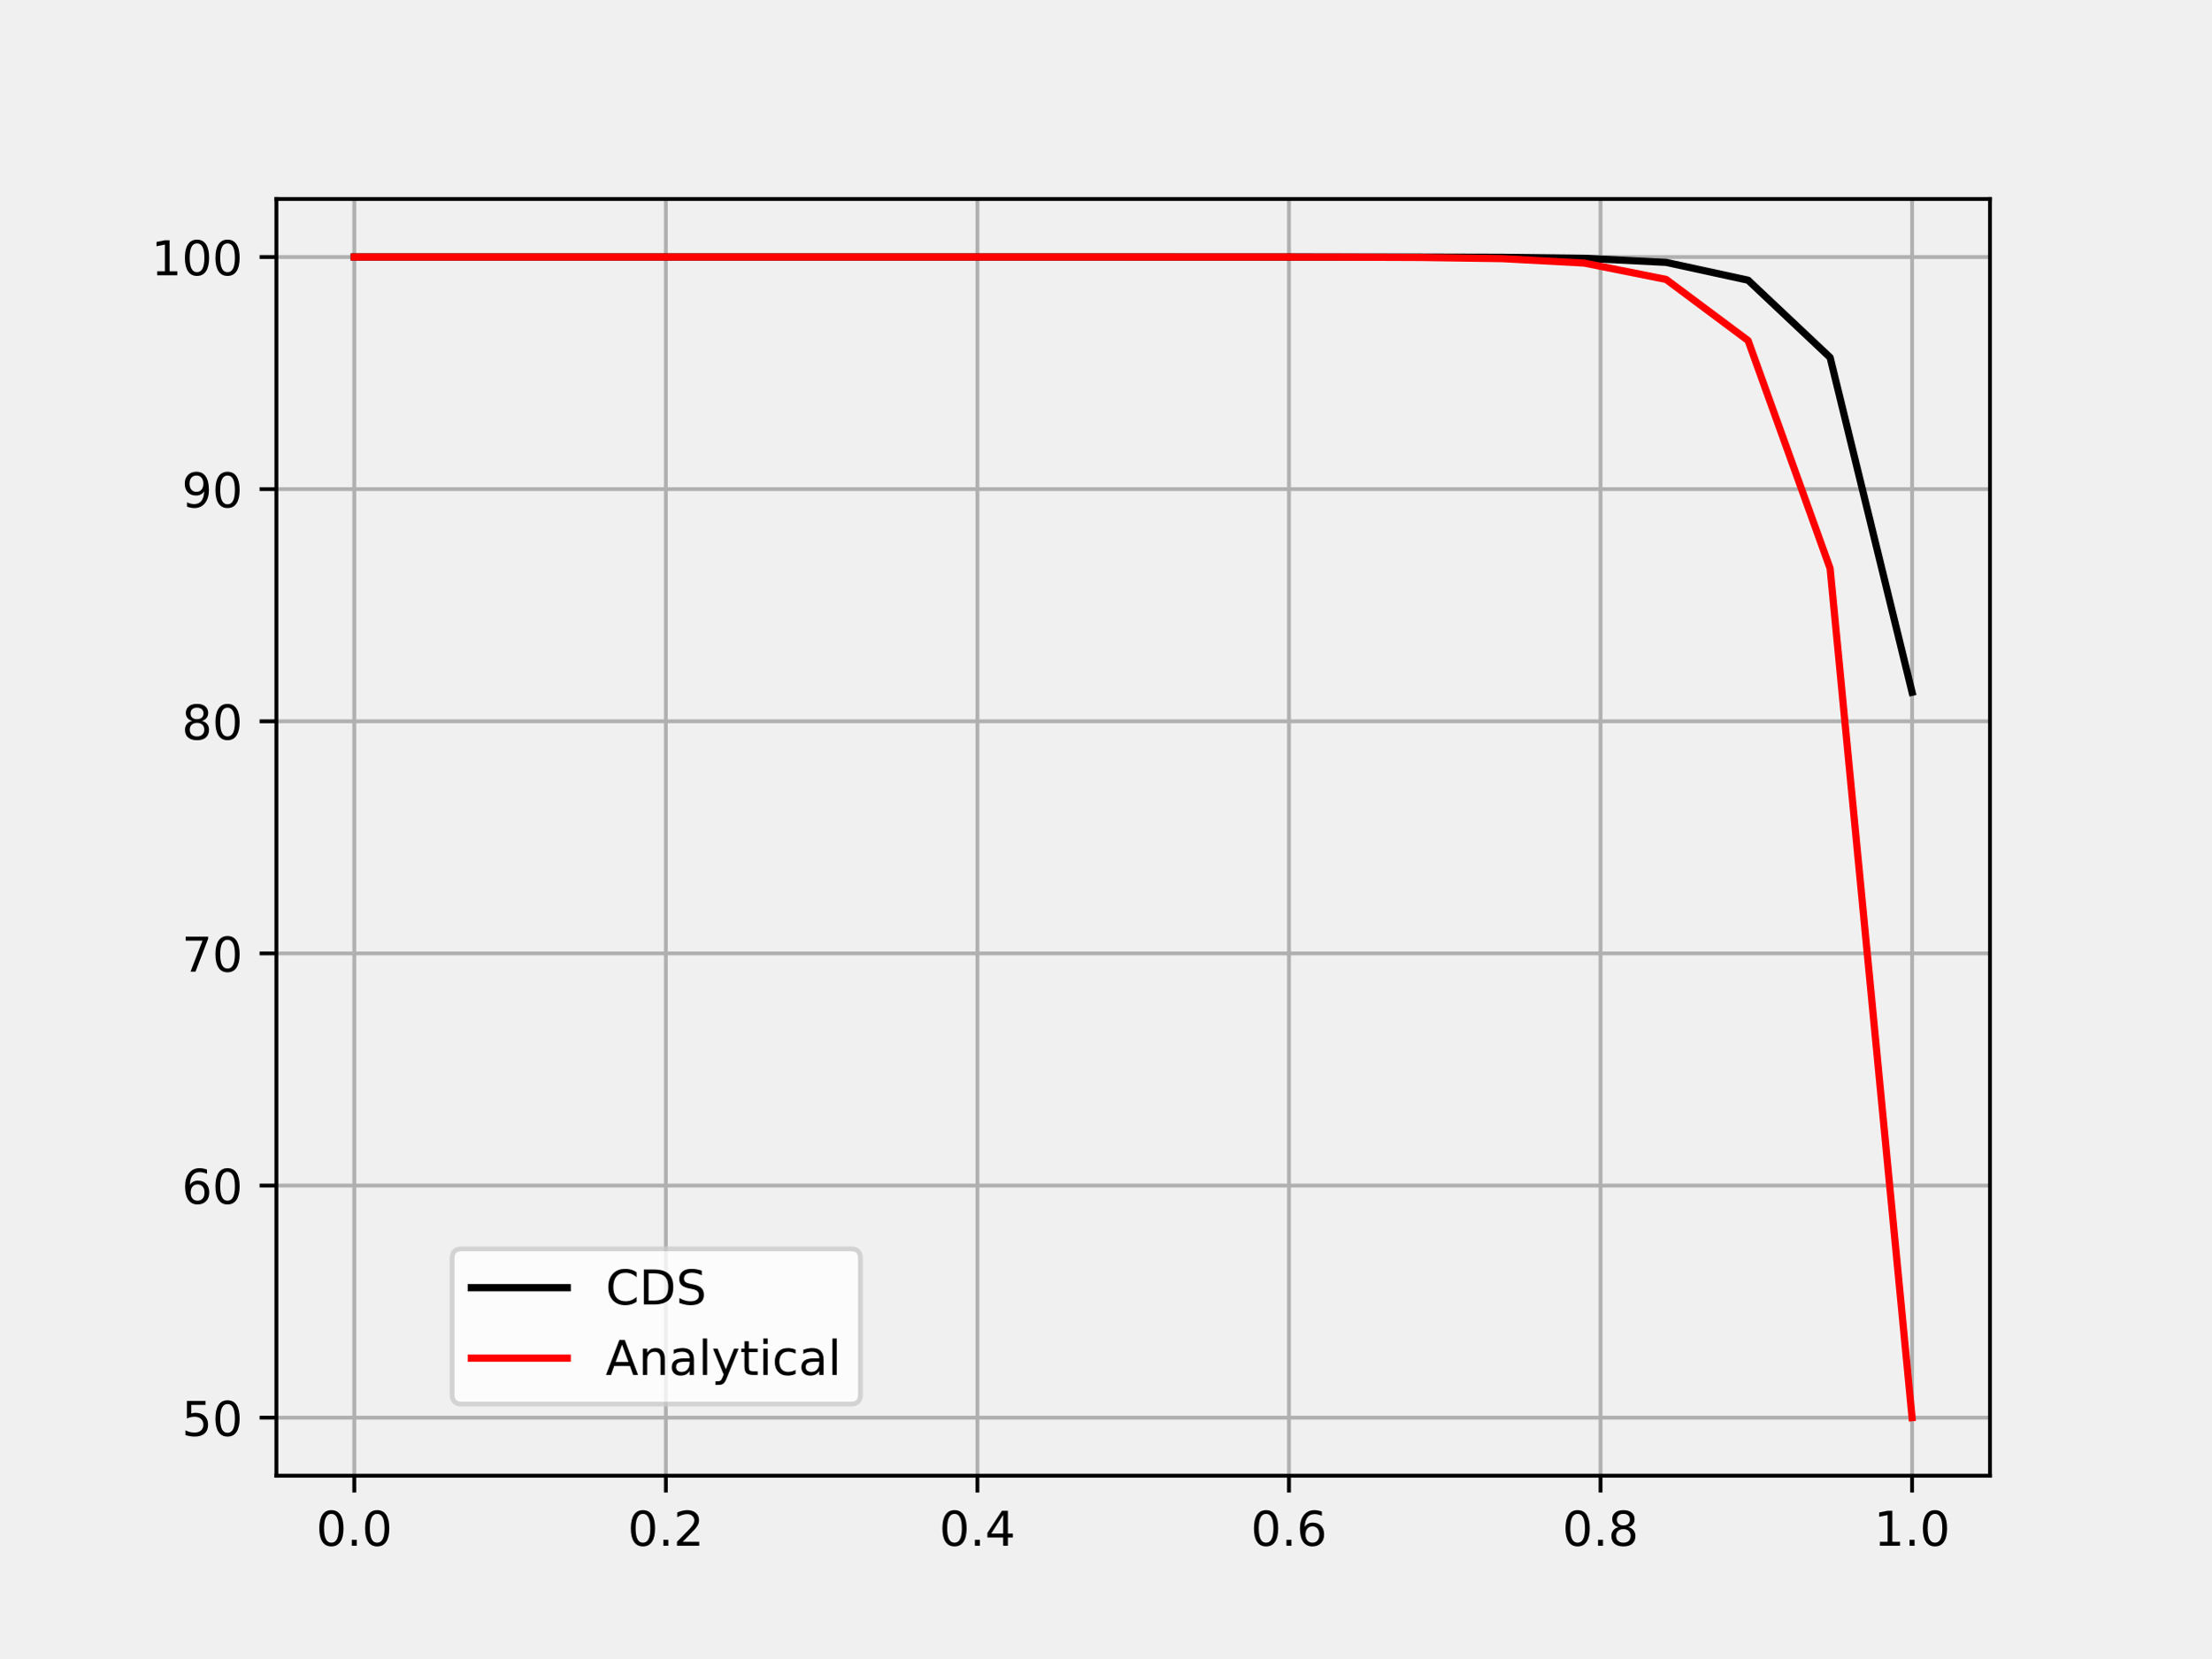
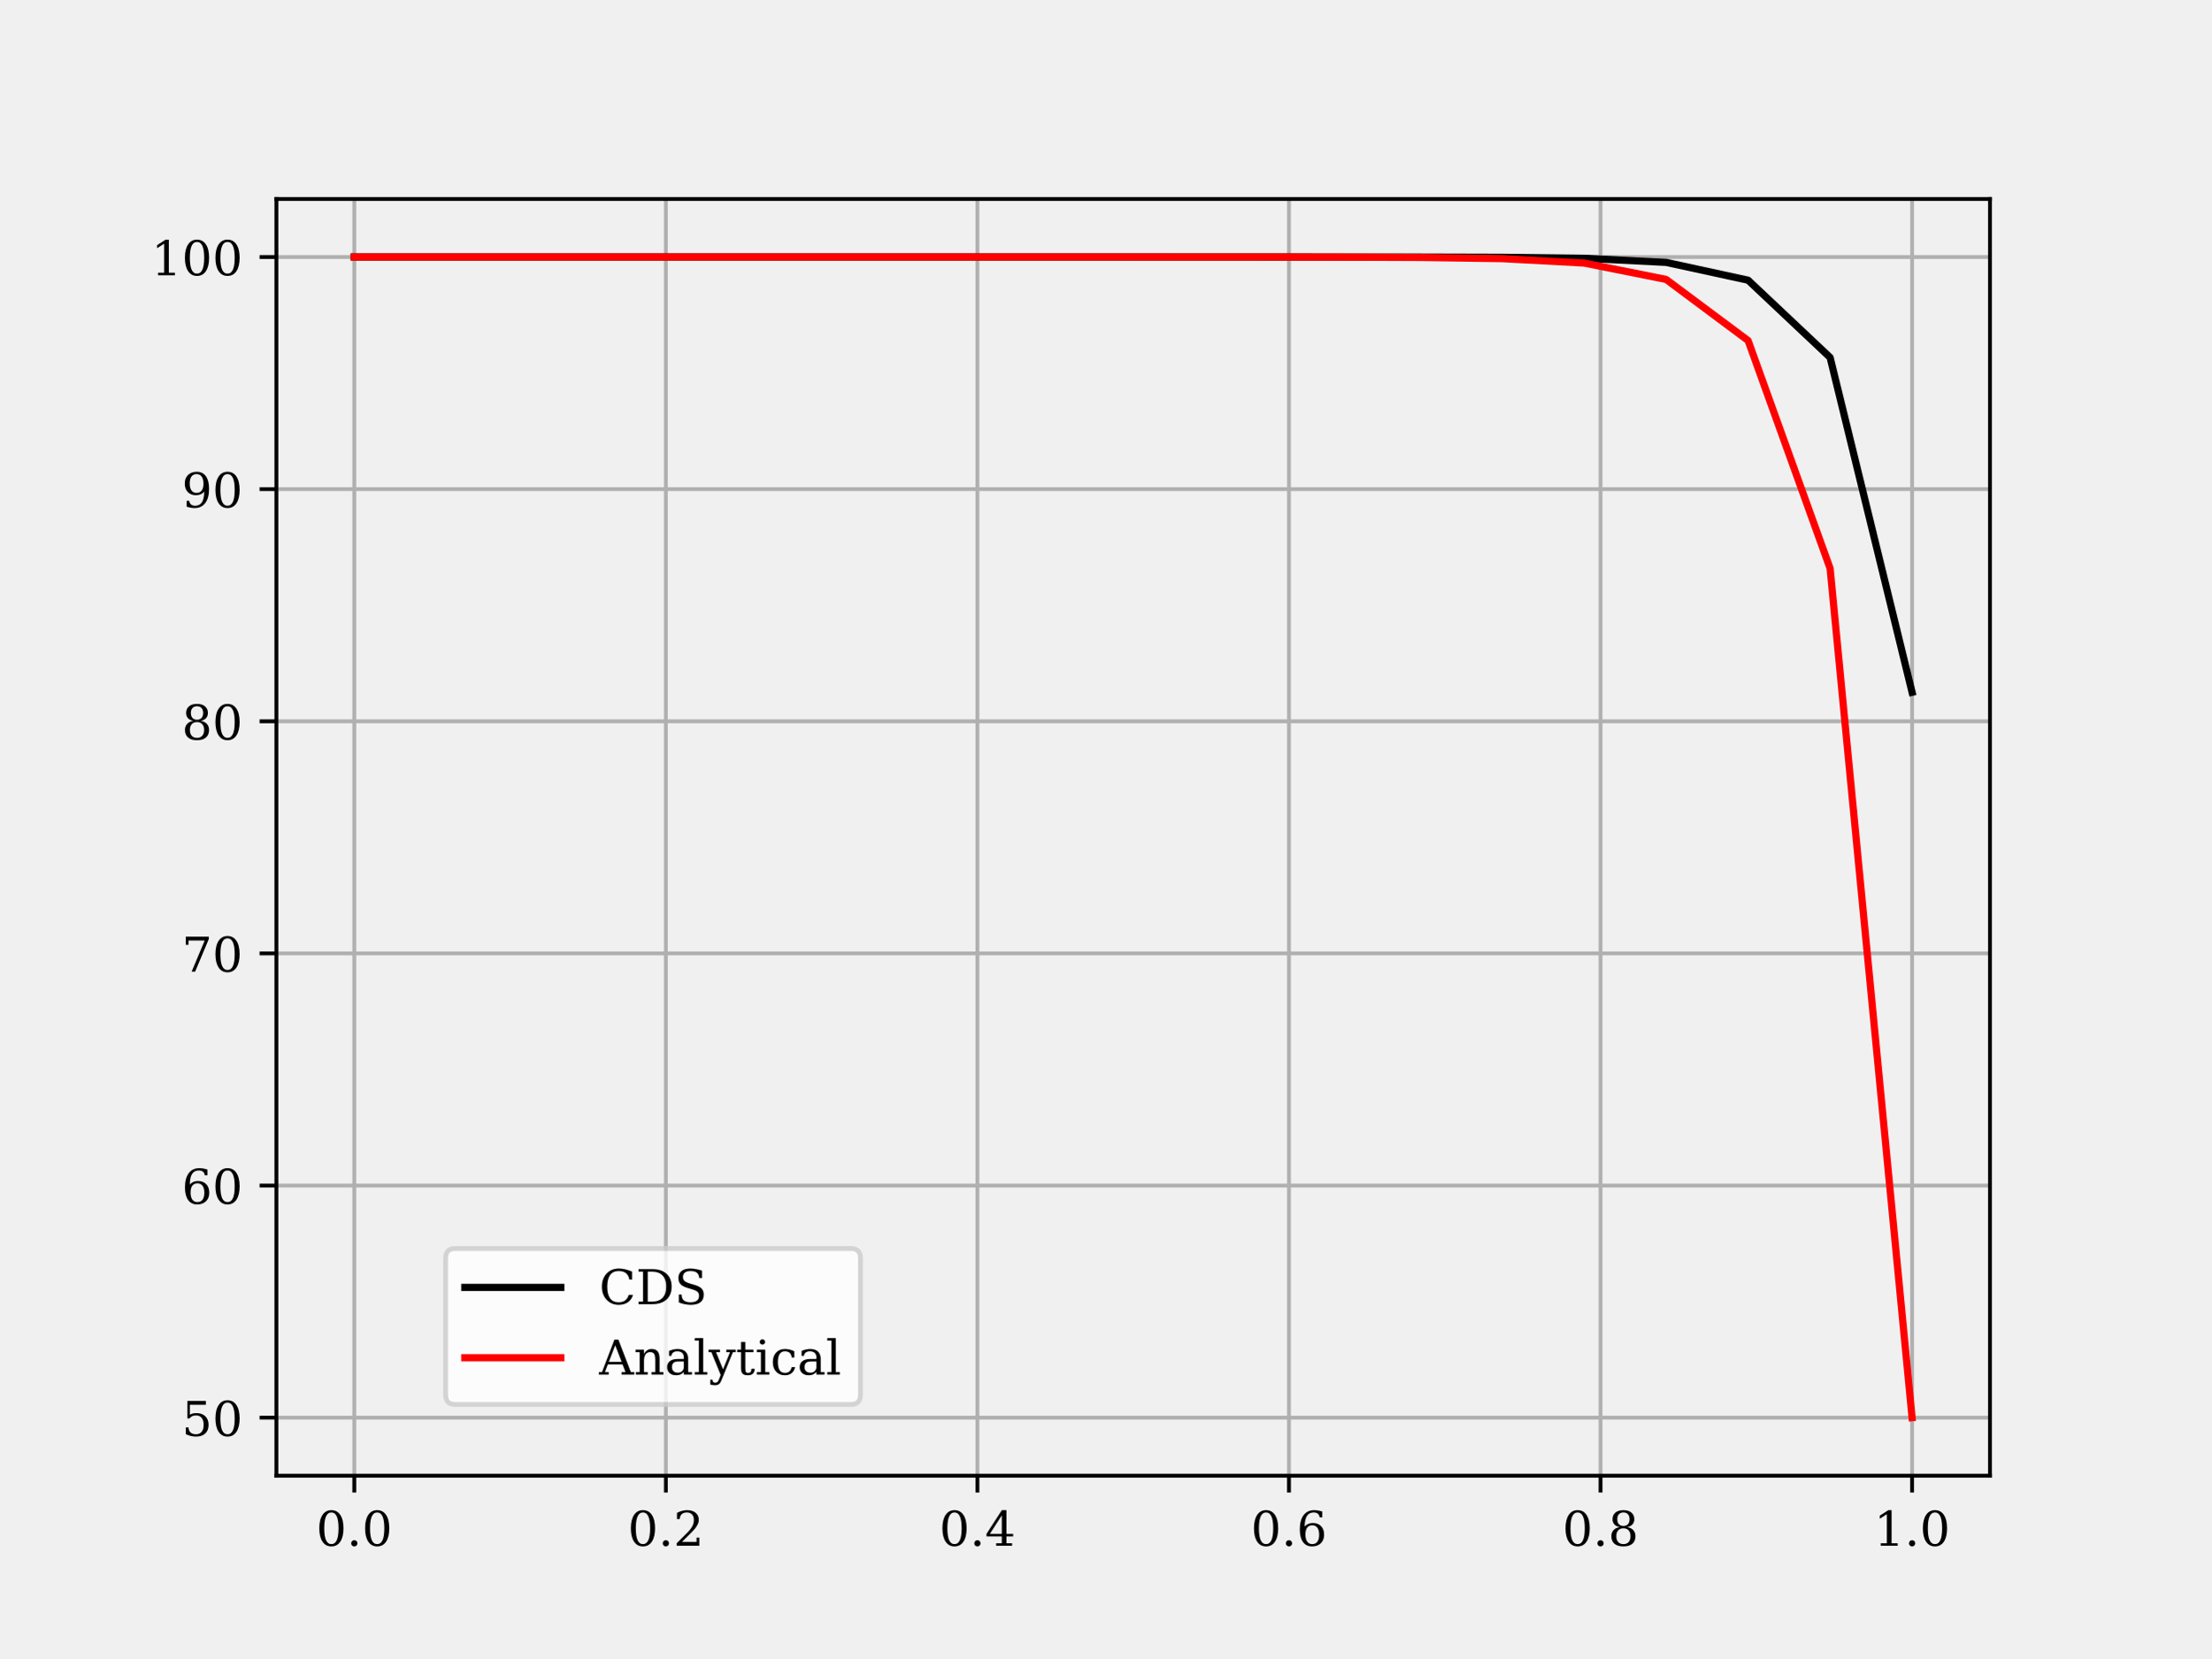
<svg xmlns="http://www.w3.org/2000/svg" xmlns:xlink="http://www.w3.org/1999/xlink" height="345.6pt" version="1.1" viewBox="0 0 460.8 345.6" width="460.8pt">
  <defs>
    <style type="text/css">*{stroke-linecap:butt;stroke-linejoin:round;}</style>
  </defs>
  <g id="figure_1">
    <g id="patch_1">
      <path d="M 0 345.6  L 460.8 345.6  L 460.8 0  L 0 0  z " style="fill:none;" />
    </g>
    <g id="axes_1">
      <g id="patch_2">
        <path d="M 57.6 307.584  L 414.72 307.584  L 414.72 41.472  L 57.6 41.472  z " style="fill:none;" />
      </g>
      <g id="matplotlib.axis_1">
        <g id="xtick_1">
          <g id="line2d_1">
-             <path clip-path="url(#p6bf1dd725b)" d="M 73.833 307.584  L 73.833 41.472  " style="fill:none;stroke:#b0b0b0;stroke-linecap:square;stroke-width:0.8;" />
+             <path clip-path="url(#p022696ef06)" d="M 73.833 307.584  L 73.833 41.472  " style="fill:none;stroke:#b0b0b0;stroke-linecap:square;stroke-width:0.8;" />
          </g>
          <g id="line2d_2">
            <defs>
-               <path d="M 0 0  L 0 3.5  " id="m62ceae3322" style="stroke:#000000;stroke-width:0.8;" />
+               <path d="M 0 0  L 0 3.5  " id="m796ed88a28" style="stroke:#000000;stroke-width:0.8;" />
            </defs>
            <g>
-               <use style="stroke:#000000;stroke-width:0.8;" x="73.833" xlink:href="#m62ceae3322" y="307.584" />
+               <use style="stroke:#000000;stroke-width:0.8;" x="73.833" xlink:href="#m796ed88a28" y="307.584" />
            </g>
          </g>
          <g id="text_1">
            <g transform="translate(65.88116 322.1824)scale(0.1 -0.1)">
              <defs>
-                 <path d="M 2034 4250  Q 1547 4250 1301 3770  Q 1056 3291 1056 2328  Q 1056 1369 1301 889  Q 1547 409 2034 409  Q 2525 409 2770 889  Q 3016 1369 3016 2328  Q 3016 3291 2770 3770  Q 2525 4250 2034 4250  z M 2034 4750  Q 2819 4750 3233 4129  Q 3647 3509 3647 2328  Q 3647 1150 3233 529  Q 2819 -91 2034 -91  Q 1250 -91 836 529  Q 422 1150 422 2328  Q 422 3509 836 4129  Q 1250 4750 2034 4750  z " id="DejaVuSans-30" transform="scale(0.015625)" />
-                 <path d="M 684 794  L 1344 794  L 1344 0  L 684 0  L 684 794  z " id="DejaVuSans-2e" transform="scale(0.015625)" />
-               </defs>
-               <use xlink:href="#DejaVuSans-30" />
-               <use x="63.623" xlink:href="#DejaVuSans-2e" />
-               <use x="95.41" xlink:href="#DejaVuSans-30" />
+                 <path d="M 2034 219  Q 2513 219 2750 744  Q 2988 1269 2988 2328  Q 2988 3391 2750 3916  Q 2513 4441 2034 4441  Q 1556 4441 1318 3916  Q 1081 3391 1081 2328  Q 1081 1269 1318 744  Q 1556 219 2034 219  z M 2034 -91  Q 1275 -91 848 546  Q 422 1184 422 2328  Q 422 3475 848 4112  Q 1275 4750 2034 4750  Q 2797 4750 3222 4112  Q 3647 3475 3647 2328  Q 3647 1184 3222 546  Q 2797 -91 2034 -91  z " id="DejaVuSerif-30" transform="scale(0.015625)" />
+                 <path d="M 603 325  Q 603 500 722 622  Q 841 744 1019 744  Q 1191 744 1312 622  Q 1434 500 1434 325  Q 1434 153 1312 31  Q 1191 -91 1019 -91  Q 841 -91 722 29  Q 603 150 603 325  z " id="DejaVuSerif-2e" transform="scale(0.015625)" />
+               </defs>
+               <use xlink:href="#DejaVuSerif-30" />
+               <use x="63.623" xlink:href="#DejaVuSerif-2e" />
+               <use x="95.41" xlink:href="#DejaVuSerif-30" />
            </g>
          </g>
        </g>
        <g id="xtick_2">
          <g id="line2d_3">
-             <path clip-path="url(#p6bf1dd725b)" d="M 138.764 307.584  L 138.764 41.472  " style="fill:none;stroke:#b0b0b0;stroke-linecap:square;stroke-width:0.8;" />
+             <path clip-path="url(#p022696ef06)" d="M 138.764 307.584  L 138.764 41.472  " style="fill:none;stroke:#b0b0b0;stroke-linecap:square;stroke-width:0.8;" />
          </g>
          <g id="line2d_4">
            <g>
-               <use style="stroke:#000000;stroke-width:0.8;" x="138.764" xlink:href="#m62ceae3322" y="307.584" />
+               <use style="stroke:#000000;stroke-width:0.8;" x="138.764" xlink:href="#m796ed88a28" y="307.584" />
            </g>
          </g>
          <g id="text_2">
            <g transform="translate(130.8121 322.1824)scale(0.1 -0.1)">
              <defs>
-                 <path d="M 1228 531  L 3431 531  L 3431 0  L 469 0  L 469 531  Q 828 903 1448 1529  Q 2069 2156 2228 2338  Q 2531 2678 2651 2914  Q 2772 3150 2772 3378  Q 2772 3750 2511 3984  Q 2250 4219 1831 4219  Q 1534 4219 1204 4116  Q 875 4013 500 3803  L 500 4441  Q 881 4594 1212 4672  Q 1544 4750 1819 4750  Q 2544 4750 2975 4387  Q 3406 4025 3406 3419  Q 3406 3131 3298 2873  Q 3191 2616 2906 2266  Q 2828 2175 2409 1742  Q 1991 1309 1228 531  z " id="DejaVuSans-32" transform="scale(0.015625)" />
-               </defs>
-               <use xlink:href="#DejaVuSans-30" />
-               <use x="63.623" xlink:href="#DejaVuSans-2e" />
-               <use x="95.41" xlink:href="#DejaVuSans-32" />
+                 <path d="M 819 3553  L 469 3553  L 469 4384  Q 803 4563 1142 4656  Q 1481 4750 1806 4750  Q 2534 4750 2956 4397  Q 3378 4044 3378 3438  Q 3378 2753 2422 1800  Q 2347 1728 2309 1691  L 1131 513  L 3078 513  L 3078 1088  L 3444 1088  L 3444 0  L 434 0  L 434 341  L 1850 1753  Q 2319 2222 2519 2614  Q 2719 3006 2719 3438  Q 2719 3909 2473 4175  Q 2228 4441 1797 4441  Q 1350 4441 1106 4219  Q 863 3997 819 3553  z " id="DejaVuSerif-32" transform="scale(0.015625)" />
+               </defs>
+               <use xlink:href="#DejaVuSerif-30" />
+               <use x="63.623" xlink:href="#DejaVuSerif-2e" />
+               <use x="95.41" xlink:href="#DejaVuSerif-32" />
            </g>
          </g>
        </g>
        <g id="xtick_3">
          <g id="line2d_5">
-             <path clip-path="url(#p6bf1dd725b)" d="M 203.695 307.584  L 203.695 41.472  " style="fill:none;stroke:#b0b0b0;stroke-linecap:square;stroke-width:0.8;" />
+             <path clip-path="url(#p022696ef06)" d="M 203.695 307.584  L 203.695 41.472  " style="fill:none;stroke:#b0b0b0;stroke-linecap:square;stroke-width:0.8;" />
          </g>
          <g id="line2d_6">
            <g>
-               <use style="stroke:#000000;stroke-width:0.8;" x="203.695" xlink:href="#m62ceae3322" y="307.584" />
+               <use style="stroke:#000000;stroke-width:0.8;" x="203.695" xlink:href="#m796ed88a28" y="307.584" />
            </g>
          </g>
          <g id="text_3">
            <g transform="translate(195.743 322.1824)scale(0.1 -0.1)">
              <defs>
-                 <path d="M 2419 4116  L 825 1625  L 2419 1625  L 2419 4116  z M 2253 4666  L 3047 4666  L 3047 1625  L 3713 1625  L 3713 1100  L 3047 1100  L 3047 0  L 2419 0  L 2419 1100  L 313 1100  L 313 1709  L 2253 4666  z " id="DejaVuSans-34" transform="scale(0.015625)" />
-               </defs>
-               <use xlink:href="#DejaVuSans-30" />
-               <use x="63.623" xlink:href="#DejaVuSans-2e" />
-               <use x="95.41" xlink:href="#DejaVuSans-34" />
+                 <path d="M 2234 1581  L 2234 4063  L 641 1581  L 2234 1581  z M 3609 0  L 1484 0  L 1484 331  L 2234 331  L 2234 1247  L 197 1247  L 197 1588  L 2241 4750  L 2859 4750  L 2859 1581  L 3750 1581  L 3750 1247  L 2859 1247  L 2859 331  L 3609 331  L 3609 0  z " id="DejaVuSerif-34" transform="scale(0.015625)" />
+               </defs>
+               <use xlink:href="#DejaVuSerif-30" />
+               <use x="63.623" xlink:href="#DejaVuSerif-2e" />
+               <use x="95.41" xlink:href="#DejaVuSerif-34" />
            </g>
          </g>
        </g>
        <g id="xtick_4">
          <g id="line2d_7">
-             <path clip-path="url(#p6bf1dd725b)" d="M 268.625 307.584  L 268.625 41.472  " style="fill:none;stroke:#b0b0b0;stroke-linecap:square;stroke-width:0.8;" />
+             <path clip-path="url(#p022696ef06)" d="M 268.625 307.584  L 268.625 41.472  " style="fill:none;stroke:#b0b0b0;stroke-linecap:square;stroke-width:0.8;" />
          </g>
          <g id="line2d_8">
            <g>
-               <use style="stroke:#000000;stroke-width:0.8;" x="268.625" xlink:href="#m62ceae3322" y="307.584" />
+               <use style="stroke:#000000;stroke-width:0.8;" x="268.625" xlink:href="#m796ed88a28" y="307.584" />
            </g>
          </g>
          <g id="text_4">
            <g transform="translate(260.6739 322.1824)scale(0.1 -0.1)">
              <defs>
-                 <path d="M 2113 2584  Q 1688 2584 1439 2293  Q 1191 2003 1191 1497  Q 1191 994 1439 701  Q 1688 409 2113 409  Q 2538 409 2786 701  Q 3034 994 3034 1497  Q 3034 2003 2786 2293  Q 2538 2584 2113 2584  z M 3366 4563  L 3366 3988  Q 3128 4100 2886 4159  Q 2644 4219 2406 4219  Q 1781 4219 1451 3797  Q 1122 3375 1075 2522  Q 1259 2794 1537 2939  Q 1816 3084 2150 3084  Q 2853 3084 3261 2657  Q 3669 2231 3669 1497  Q 3669 778 3244 343  Q 2819 -91 2113 -91  Q 1303 -91 875 529  Q 447 1150 447 2328  Q 447 3434 972 4092  Q 1497 4750 2381 4750  Q 2619 4750 2861 4703  Q 3103 4656 3366 4563  z " id="DejaVuSans-36" transform="scale(0.015625)" />
-               </defs>
-               <use xlink:href="#DejaVuSans-30" />
-               <use x="63.623" xlink:href="#DejaVuSans-2e" />
-               <use x="95.41" xlink:href="#DejaVuSans-36" />
+                 <path d="M 2094 219  Q 2534 219 2771 542  Q 3009 866 3009 1472  Q 3009 2078 2771 2401  Q 2534 2725 2094 2725  Q 1647 2725 1412 2412  Q 1178 2100 1178 1509  Q 1178 888 1415 553  Q 1653 219 2094 219  z M 1075 2569  Q 1288 2803 1556 2918  Q 1825 3034 2163 3034  Q 2859 3034 3264 2615  Q 3669 2197 3669 1472  Q 3669 763 3233 336  Q 2797 -91 2069 -91  Q 1278 -91 853 498  Q 428 1088 428 2181  Q 428 3406 931 4078  Q 1434 4750 2350 4750  Q 2597 4750 2869 4703  Q 3141 4656 3425 4563  L 3425 3794  L 3072 3794  Q 3034 4109 2831 4275  Q 2628 4441 2284 4441  Q 1678 4441 1381 3981  Q 1084 3522 1075 2569  z " id="DejaVuSerif-36" transform="scale(0.015625)" />
+               </defs>
+               <use xlink:href="#DejaVuSerif-30" />
+               <use x="63.623" xlink:href="#DejaVuSerif-2e" />
+               <use x="95.41" xlink:href="#DejaVuSerif-36" />
            </g>
          </g>
        </g>
        <g id="xtick_5">
          <g id="line2d_9">
-             <path clip-path="url(#p6bf1dd725b)" d="M 333.556 307.584  L 333.556 41.472  " style="fill:none;stroke:#b0b0b0;stroke-linecap:square;stroke-width:0.8;" />
+             <path clip-path="url(#p022696ef06)" d="M 333.556 307.584  L 333.556 41.472  " style="fill:none;stroke:#b0b0b0;stroke-linecap:square;stroke-width:0.8;" />
          </g>
          <g id="line2d_10">
            <g>
-               <use style="stroke:#000000;stroke-width:0.8;" x="333.556" xlink:href="#m62ceae3322" y="307.584" />
+               <use style="stroke:#000000;stroke-width:0.8;" x="333.556" xlink:href="#m796ed88a28" y="307.584" />
            </g>
          </g>
          <g id="text_5">
            <g transform="translate(325.6048 322.1824)scale(0.1 -0.1)">
              <defs>
-                 <path d="M 2034 2216  Q 1584 2216 1326 1975  Q 1069 1734 1069 1313  Q 1069 891 1326 650  Q 1584 409 2034 409  Q 2484 409 2743 651  Q 3003 894 3003 1313  Q 3003 1734 2745 1975  Q 2488 2216 2034 2216  z M 1403 2484  Q 997 2584 770 2862  Q 544 3141 544 3541  Q 544 4100 942 4425  Q 1341 4750 2034 4750  Q 2731 4750 3128 4425  Q 3525 4100 3525 3541  Q 3525 3141 3298 2862  Q 3072 2584 2669 2484  Q 3125 2378 3379 2068  Q 3634 1759 3634 1313  Q 3634 634 3220 271  Q 2806 -91 2034 -91  Q 1263 -91 848 271  Q 434 634 434 1313  Q 434 1759 690 2068  Q 947 2378 1403 2484  z M 1172 3481  Q 1172 3119 1398 2916  Q 1625 2713 2034 2713  Q 2441 2713 2670 2916  Q 2900 3119 2900 3481  Q 2900 3844 2670 4047  Q 2441 4250 2034 4250  Q 1625 4250 1398 4047  Q 1172 3844 1172 3481  z " id="DejaVuSans-38" transform="scale(0.015625)" />
-               </defs>
-               <use xlink:href="#DejaVuSans-30" />
-               <use x="63.623" xlink:href="#DejaVuSans-2e" />
-               <use x="95.41" xlink:href="#DejaVuSans-38" />
+                 <path d="M 2981 1275  Q 2981 1775 2732 2051  Q 2484 2328 2034 2328  Q 1584 2328 1336 2051  Q 1088 1775 1088 1275  Q 1088 772 1336 495  Q 1584 219 2034 219  Q 2484 219 2732 495  Q 2981 772 2981 1275  z M 2853 3541  Q 2853 3966 2637 4203  Q 2422 4441 2034 4441  Q 1650 4441 1433 4203  Q 1216 3966 1216 3541  Q 1216 3113 1433 2875  Q 1650 2638 2034 2638  Q 2422 2638 2637 2875  Q 2853 3113 2853 3541  z M 2516 2484  Q 3047 2413 3344 2092  Q 3641 1772 3641 1275  Q 3641 619 3225 264  Q 2809 -91 2034 -91  Q 1263 -91 845 264  Q 428 619 428 1275  Q 428 1772 725 2092  Q 1022 2413 1556 2484  Q 1084 2569 832 2842  Q 581 3116 581 3541  Q 581 4103 968 4426  Q 1356 4750 2034 4750  Q 2713 4750 3100 4426  Q 3488 4103 3488 3541  Q 3488 3116 3236 2842  Q 2984 2569 2516 2484  z " id="DejaVuSerif-38" transform="scale(0.015625)" />
+               </defs>
+               <use xlink:href="#DejaVuSerif-30" />
+               <use x="63.623" xlink:href="#DejaVuSerif-2e" />
+               <use x="95.41" xlink:href="#DejaVuSerif-38" />
            </g>
          </g>
        </g>
        <g id="xtick_6">
          <g id="line2d_11">
-             <path clip-path="url(#p6bf1dd725b)" d="M 398.487 307.584  L 398.487 41.472  " style="fill:none;stroke:#b0b0b0;stroke-linecap:square;stroke-width:0.8;" />
+             <path clip-path="url(#p022696ef06)" d="M 398.487 307.584  L 398.487 41.472  " style="fill:none;stroke:#b0b0b0;stroke-linecap:square;stroke-width:0.8;" />
          </g>
          <g id="line2d_12">
            <g>
-               <use style="stroke:#000000;stroke-width:0.8;" x="398.487" xlink:href="#m62ceae3322" y="307.584" />
+               <use style="stroke:#000000;stroke-width:0.8;" x="398.487" xlink:href="#m796ed88a28" y="307.584" />
            </g>
          </g>
          <g id="text_6">
            <g transform="translate(390.5357 322.1824)scale(0.1 -0.1)">
              <defs>
-                 <path d="M 794 531  L 1825 531  L 1825 4091  L 703 3866  L 703 4441  L 1819 4666  L 2450 4666  L 2450 531  L 3481 531  L 3481 0  L 794 0  L 794 531  z " id="DejaVuSans-31" transform="scale(0.015625)" />
-               </defs>
-               <use xlink:href="#DejaVuSans-31" />
-               <use x="63.623" xlink:href="#DejaVuSans-2e" />
-               <use x="95.41" xlink:href="#DejaVuSans-30" />
+                 <path d="M 909 0  L 909 331  L 1722 331  L 1722 4213  L 781 3603  L 781 4013  L 1919 4750  L 2350 4750  L 2350 331  L 3163 331  L 3163 0  L 909 0  z " id="DejaVuSerif-31" transform="scale(0.015625)" />
+               </defs>
+               <use xlink:href="#DejaVuSerif-31" />
+               <use x="63.623" xlink:href="#DejaVuSerif-2e" />
+               <use x="95.41" xlink:href="#DejaVuSerif-30" />
            </g>
          </g>
        </g>
      </g>
      <g id="matplotlib.axis_2">
        <g id="ytick_1">
          <g id="line2d_13">
-             <path clip-path="url(#p6bf1dd725b)" d="M 57.6 295.488  L 414.72 295.488  " style="fill:none;stroke:#b0b0b0;stroke-linecap:square;stroke-width:0.8;" />
+             <path clip-path="url(#p022696ef06)" d="M 57.6 295.488  L 414.72 295.488  " style="fill:none;stroke:#b0b0b0;stroke-linecap:square;stroke-width:0.8;" />
          </g>
          <g id="line2d_14">
            <defs>
-               <path d="M 0 0  L -3.5 0  " id="mc13375ec64" style="stroke:#000000;stroke-width:0.8;" />
+               <path d="M 0 0  L -3.5 0  " id="mfc58b69ab9" style="stroke:#000000;stroke-width:0.8;" />
            </defs>
            <g>
-               <use style="stroke:#000000;stroke-width:0.8;" x="57.6" xlink:href="#mc13375ec64" y="295.488" />
+               <use style="stroke:#000000;stroke-width:0.8;" x="57.6" xlink:href="#mfc58b69ab9" y="295.488" />
            </g>
          </g>
          <g id="text_7">
            <g transform="translate(37.875 299.2872)scale(0.1 -0.1)">
              <defs>
-                 <path d="M 691 4666  L 3169 4666  L 3169 4134  L 1269 4134  L 1269 2991  Q 1406 3038 1543 3061  Q 1681 3084 1819 3084  Q 2600 3084 3056 2656  Q 3513 2228 3513 1497  Q 3513 744 3044 326  Q 2575 -91 1722 -91  Q 1428 -91 1123 -41  Q 819 9 494 109  L 494 744  Q 775 591 1075 516  Q 1375 441 1709 441  Q 2250 441 2565 725  Q 2881 1009 2881 1497  Q 2881 1984 2565 2268  Q 2250 2553 1709 2553  Q 1456 2553 1204 2497  Q 953 2441 691 2322  L 691 4666  z " id="DejaVuSans-35" transform="scale(0.015625)" />
-               </defs>
-               <use xlink:href="#DejaVuSans-35" />
-               <use x="63.623" xlink:href="#DejaVuSans-30" />
+                 <path d="M 3219 4666  L 3219 4153  L 1081 4153  L 1081 2816  Q 1244 2928 1461 2984  Q 1678 3041 1947 3041  Q 2703 3041 3140 2622  Q 3578 2203 3578 1478  Q 3578 738 3136 323  Q 2694 -91 1894 -91  Q 1572 -91 1234 -12  Q 897 66 544 225  L 544 1131  L 897 1131  Q 925 688 1179 453  Q 1434 219 1894 219  Q 2388 219 2653 544  Q 2919 869 2919 1478  Q 2919 2084 2655 2407  Q 2391 2731 1894 2731  Q 1613 2731 1398 2631  Q 1184 2531 1019 2322  L 750 2322  L 750 4666  L 3219 4666  z " id="DejaVuSerif-35" transform="scale(0.015625)" />
+               </defs>
+               <use xlink:href="#DejaVuSerif-35" />
+               <use x="63.623" xlink:href="#DejaVuSerif-30" />
            </g>
          </g>
        </g>
        <g id="ytick_2">
          <g id="line2d_15">
-             <path clip-path="url(#p6bf1dd725b)" d="M 57.6 247.104  L 414.72 247.104  " style="fill:none;stroke:#b0b0b0;stroke-linecap:square;stroke-width:0.8;" />
+             <path clip-path="url(#p022696ef06)" d="M 57.6 247.104  L 414.72 247.104  " style="fill:none;stroke:#b0b0b0;stroke-linecap:square;stroke-width:0.8;" />
          </g>
          <g id="line2d_16">
            <g>
-               <use style="stroke:#000000;stroke-width:0.8;" x="57.6" xlink:href="#mc13375ec64" y="247.104" />
+               <use style="stroke:#000000;stroke-width:0.8;" x="57.6" xlink:href="#mfc58b69ab9" y="247.104" />
            </g>
          </g>
          <g id="text_8">
            <g transform="translate(37.875 250.9032)scale(0.1 -0.1)">
-               <use xlink:href="#DejaVuSans-36" />
-               <use x="63.623" xlink:href="#DejaVuSans-30" />
+               <use xlink:href="#DejaVuSerif-36" />
+               <use x="63.623" xlink:href="#DejaVuSerif-30" />
            </g>
          </g>
        </g>
        <g id="ytick_3">
          <g id="line2d_17">
-             <path clip-path="url(#p6bf1dd725b)" d="M 57.6 198.72  L 414.72 198.72  " style="fill:none;stroke:#b0b0b0;stroke-linecap:square;stroke-width:0.8;" />
+             <path clip-path="url(#p022696ef06)" d="M 57.6 198.72  L 414.72 198.72  " style="fill:none;stroke:#b0b0b0;stroke-linecap:square;stroke-width:0.8;" />
          </g>
          <g id="line2d_18">
            <g>
-               <use style="stroke:#000000;stroke-width:0.8;" x="57.6" xlink:href="#mc13375ec64" y="198.72" />
+               <use style="stroke:#000000;stroke-width:0.8;" x="57.6" xlink:href="#mfc58b69ab9" y="198.72" />
            </g>
          </g>
          <g id="text_9">
            <g transform="translate(37.875 202.5192)scale(0.1 -0.1)">
              <defs>
-                 <path d="M 525 4666  L 3525 4666  L 3525 4397  L 1831 0  L 1172 0  L 2766 4134  L 525 4134  L 525 4666  z " id="DejaVuSans-37" transform="scale(0.015625)" />
-               </defs>
-               <use xlink:href="#DejaVuSans-37" />
-               <use x="63.623" xlink:href="#DejaVuSans-30" />
+                 <path d="M 3609 4347  L 1784 0  L 1319 0  L 3059 4153  L 903 4153  L 903 3578  L 538 3578  L 538 4666  L 3609 4666  L 3609 4347  z " id="DejaVuSerif-37" transform="scale(0.015625)" />
+               </defs>
+               <use xlink:href="#DejaVuSerif-37" />
+               <use x="63.623" xlink:href="#DejaVuSerif-30" />
            </g>
          </g>
        </g>
        <g id="ytick_4">
          <g id="line2d_19">
-             <path clip-path="url(#p6bf1dd725b)" d="M 57.6 150.336  L 414.72 150.336  " style="fill:none;stroke:#b0b0b0;stroke-linecap:square;stroke-width:0.8;" />
+             <path clip-path="url(#p022696ef06)" d="M 57.6 150.336  L 414.72 150.336  " style="fill:none;stroke:#b0b0b0;stroke-linecap:square;stroke-width:0.8;" />
          </g>
          <g id="line2d_20">
            <g>
-               <use style="stroke:#000000;stroke-width:0.8;" x="57.6" xlink:href="#mc13375ec64" y="150.336" />
+               <use style="stroke:#000000;stroke-width:0.8;" x="57.6" xlink:href="#mfc58b69ab9" y="150.336" />
            </g>
          </g>
          <g id="text_10">
            <g transform="translate(37.875 154.1352)scale(0.1 -0.1)">
-               <use xlink:href="#DejaVuSans-38" />
-               <use x="63.623" xlink:href="#DejaVuSans-30" />
+               <use xlink:href="#DejaVuSerif-38" />
+               <use x="63.623" xlink:href="#DejaVuSerif-30" />
            </g>
          </g>
        </g>
        <g id="ytick_5">
          <g id="line2d_21">
-             <path clip-path="url(#p6bf1dd725b)" d="M 57.6 101.952  L 414.72 101.952  " style="fill:none;stroke:#b0b0b0;stroke-linecap:square;stroke-width:0.8;" />
+             <path clip-path="url(#p022696ef06)" d="M 57.6 101.952  L 414.72 101.952  " style="fill:none;stroke:#b0b0b0;stroke-linecap:square;stroke-width:0.8;" />
          </g>
          <g id="line2d_22">
            <g>
-               <use style="stroke:#000000;stroke-width:0.8;" x="57.6" xlink:href="#mc13375ec64" y="101.952" />
+               <use style="stroke:#000000;stroke-width:0.8;" x="57.6" xlink:href="#mfc58b69ab9" y="101.952" />
            </g>
          </g>
          <g id="text_11">
            <g transform="translate(37.875 105.7512)scale(0.1 -0.1)">
              <defs>
-                 <path d="M 703 97  L 703 672  Q 941 559 1184 500  Q 1428 441 1663 441  Q 2288 441 2617 861  Q 2947 1281 2994 2138  Q 2813 1869 2534 1725  Q 2256 1581 1919 1581  Q 1219 1581 811 2004  Q 403 2428 403 3163  Q 403 3881 828 4315  Q 1253 4750 1959 4750  Q 2769 4750 3195 4129  Q 3622 3509 3622 2328  Q 3622 1225 3098 567  Q 2575 -91 1691 -91  Q 1453 -91 1209 -44  Q 966 3 703 97  z M 1959 2075  Q 2384 2075 2632 2365  Q 2881 2656 2881 3163  Q 2881 3666 2632 3958  Q 2384 4250 1959 4250  Q 1534 4250 1286 3958  Q 1038 3666 1038 3163  Q 1038 2656 1286 2365  Q 1534 2075 1959 2075  z " id="DejaVuSans-39" transform="scale(0.015625)" />
-               </defs>
-               <use xlink:href="#DejaVuSans-39" />
-               <use x="63.623" xlink:href="#DejaVuSans-30" />
+                 <path d="M 2994 2091  Q 2784 1856 2512 1740  Q 2241 1625 1900 1625  Q 1206 1625 804 2044  Q 403 2463 403 3188  Q 403 3897 839 4323  Q 1275 4750 2003 4750  Q 2794 4750 3217 4161  Q 3641 3572 3641 2478  Q 3641 1253 3137 581  Q 2634 -91 1722 -91  Q 1475 -91 1203 -44  Q 931 3 647 97  L 647 872  L 997 872  Q 1038 556 1241 387  Q 1444 219 1784 219  Q 2391 219 2687 676  Q 2984 1134 2994 2091  z M 1978 4441  Q 1534 4441 1298 4117  Q 1063 3794 1063 3188  Q 1063 2581 1298 2256  Q 1534 1931 1978 1931  Q 2422 1931 2658 2245  Q 2894 2559 2894 3150  Q 2894 3772 2656 4106  Q 2419 4441 1978 4441  z " id="DejaVuSerif-39" transform="scale(0.015625)" />
+               </defs>
+               <use xlink:href="#DejaVuSerif-39" />
+               <use x="63.623" xlink:href="#DejaVuSerif-30" />
            </g>
          </g>
        </g>
        <g id="ytick_6">
          <g id="line2d_23">
-             <path clip-path="url(#p6bf1dd725b)" d="M 57.6 53.568  L 414.72 53.568  " style="fill:none;stroke:#b0b0b0;stroke-linecap:square;stroke-width:0.8;" />
+             <path clip-path="url(#p022696ef06)" d="M 57.6 53.568  L 414.72 53.568  " style="fill:none;stroke:#b0b0b0;stroke-linecap:square;stroke-width:0.8;" />
          </g>
          <g id="line2d_24">
            <g>
-               <use style="stroke:#000000;stroke-width:0.8;" x="57.6" xlink:href="#mc13375ec64" y="53.568" />
+               <use style="stroke:#000000;stroke-width:0.8;" x="57.6" xlink:href="#mfc58b69ab9" y="53.568" />
            </g>
          </g>
          <g id="text_12">
            <g transform="translate(31.5125 57.36722)scale(0.1 -0.1)">
-               <use xlink:href="#DejaVuSans-31" />
-               <use x="63.623" xlink:href="#DejaVuSans-30" />
-               <use x="127.246" xlink:href="#DejaVuSans-30" />
+               <use xlink:href="#DejaVuSerif-31" />
+               <use x="63.623" xlink:href="#DejaVuSerif-30" />
+               <use x="127.246" xlink:href="#DejaVuSerif-30" />
            </g>
          </g>
        </g>
      </g>
      <g id="line2d_25">
-         <path clip-path="url(#p6bf1dd725b)" d="M 73.833 53.568  L 90.92 53.568  L 108.007 53.568  L 125.094 53.568  L 142.181 53.568  L 159.268 53.568  L 176.355 53.568  L 193.442 53.568  L 210.529 53.568  L 227.616 53.568  L 244.704 53.568  L 261.791 53.569  L 278.878 53.571  L 295.965 53.582  L 313.052 53.627  L 330.139 53.825  L 347.226 54.683  L 364.313 58.399  L 381.4 74.503  L 398.487 144.288  " style="fill:none;stroke:#000000;stroke-linecap:square;stroke-width:1.5;" />
+         <path clip-path="url(#p022696ef06)" d="M 73.833 53.568  L 90.92 53.568  L 108.007 53.568  L 125.094 53.568  L 142.181 53.568  L 159.268 53.568  L 176.355 53.568  L 193.442 53.568  L 210.529 53.568  L 227.616 53.568  L 244.704 53.568  L 261.791 53.569  L 278.878 53.571  L 295.965 53.582  L 313.052 53.627  L 330.139 53.825  L 347.226 54.683  L 364.313 58.399  L 381.4 74.503  L 398.487 144.288  " style="fill:none;stroke:#000000;stroke-linecap:square;stroke-width:1.5;" />
      </g>
      <g id="line2d_26">
-         <path clip-path="url(#p6bf1dd725b)" d="M 73.833 53.568  L 90.92 53.568  L 108.007 53.568  L 125.094 53.568  L 142.181 53.568  L 159.268 53.568  L 176.355 53.568  L 193.442 53.568  L 210.529 53.568  L 227.616 53.568  L 244.704 53.57  L 261.791 53.574  L 278.878 53.592  L 295.965 53.658  L 313.052 53.904  L 330.139 54.821  L 347.226 58.238  L 364.313 70.978  L 381.4 118.466  L 398.487 295.488  " style="fill:none;stroke:#ff0000;stroke-linecap:square;stroke-width:1.5;" />
+         <path clip-path="url(#p022696ef06)" d="M 73.833 53.568  L 90.92 53.568  L 108.007 53.568  L 125.094 53.568  L 142.181 53.568  L 159.268 53.568  L 176.355 53.568  L 193.442 53.568  L 210.529 53.568  L 227.616 53.568  L 244.704 53.57  L 261.791 53.574  L 278.878 53.592  L 295.965 53.658  L 313.052 53.904  L 330.139 54.821  L 347.226 58.238  L 364.313 70.978  L 381.4 118.466  L 398.487 295.488  " style="fill:none;stroke:#ff0000;stroke-linecap:square;stroke-width:1.5;" />
      </g>
      <g id="patch_3">
        <path d="M 57.6 307.584  L 57.6 41.472  " style="fill:none;stroke:#000000;stroke-linecap:square;stroke-linejoin:miter;stroke-width:0.8;" />
      </g>
      <g id="patch_4">
        <path d="M 414.72 307.584  L 414.72 41.472  " style="fill:none;stroke:#000000;stroke-linecap:square;stroke-linejoin:miter;stroke-width:0.8;" />
      </g>
      <g id="patch_5">
        <path d="M 57.6 307.584  L 414.72 307.584  " style="fill:none;stroke:#000000;stroke-linecap:square;stroke-linejoin:miter;stroke-width:0.8;" />
      </g>
      <g id="patch_6">
        <path d="M 57.6 41.472  L 414.72 41.472  " style="fill:none;stroke:#000000;stroke-linecap:square;stroke-linejoin:miter;stroke-width:0.8;" />
      </g>
    </g>
    <g id="legend_1">
      <g id="patch_7">
-         <path d="M 96.214 292.658  L 177.32 292.658  Q 179.32 292.658 179.32 290.658  L 179.32 262.302  Q 179.32 260.302 177.32 260.302  L 96.214 260.302  Q 94.214 260.302 94.214 262.302  L 94.214 290.658  Q 94.214 292.658 96.214 292.658  z " style="fill:#ffffff;opacity:0.8;stroke:#cccccc;stroke-linejoin:miter;" />
+         <path d="M 94.868 292.729  L 177.32 292.729  Q 179.32 292.729 179.32 290.729  L 179.32 262.231  Q 179.32 260.231 177.32 260.231  L 94.868 260.231  Q 92.868 260.231 92.868 262.231  L 92.868 290.729  Q 92.868 292.729 94.868 292.729  z " style="fill:#ffffff;opacity:0.8;stroke:#cccccc;stroke-linejoin:miter;" />
      </g>
      <g id="line2d_27">
-         <path d="M 98.214 268.4  L 118.214 268.4  " style="fill:none;stroke:#000000;stroke-linecap:square;stroke-width:1.5;" />
+         <path d="M 96.868 268.329  L 116.868 268.329  " style="fill:none;stroke:#000000;stroke-linecap:square;stroke-width:1.5;" />
      </g>
      <g id="line2d_28" />
      <g id="text_13">
-         <g transform="translate(126.2138 271.9003)scale(0.1 -0.1)">
+         <g transform="translate(124.8684 271.8292)scale(0.1 -0.1)">
          <defs>
-             <path d="M 4122 4306  L 4122 3641  Q 3803 3938 3442 4084  Q 3081 4231 2675 4231  Q 1875 4231 1450 3742  Q 1025 3253 1025 2328  Q 1025 1406 1450 917  Q 1875 428 2675 428  Q 3081 428 3442 575  Q 3803 722 4122 1019  L 4122 359  Q 3791 134 3420 21  Q 3050 -91 2638 -91  Q 1578 -91 968 557  Q 359 1206 359 2328  Q 359 3453 968 4101  Q 1578 4750 2638 4750  Q 3056 4750 3426 4639  Q 3797 4528 4122 4306  z " id="DejaVuSans-43" transform="scale(0.015625)" />
-             <path d="M 1259 4147  L 1259 519  L 2022 519  Q 2988 519 3436 956  Q 3884 1394 3884 2338  Q 3884 3275 3436 3711  Q 2988 4147 2022 4147  L 1259 4147  z M 628 4666  L 1925 4666  Q 3281 4666 3915 4102  Q 4550 3538 4550 2338  Q 4550 1131 3912 565  Q 3275 0 1925 0  L 628 0  L 628 4666  z " id="DejaVuSans-44" transform="scale(0.015625)" />
-             <path d="M 3425 4513  L 3425 3897  Q 3066 4069 2747 4153  Q 2428 4238 2131 4238  Q 1616 4238 1336 4038  Q 1056 3838 1056 3469  Q 1056 3159 1242 3001  Q 1428 2844 1947 2747  L 2328 2669  Q 3034 2534 3370 2195  Q 3706 1856 3706 1288  Q 3706 609 3251 259  Q 2797 -91 1919 -91  Q 1588 -91 1214 -16  Q 841 59 441 206  L 441 856  Q 825 641 1194 531  Q 1563 422 1919 422  Q 2459 422 2753 634  Q 3047 847 3047 1241  Q 3047 1584 2836 1778  Q 2625 1972 2144 2069  L 1759 2144  Q 1053 2284 737 2584  Q 422 2884 422 3419  Q 422 4038 858 4394  Q 1294 4750 2059 4750  Q 2388 4750 2728 4690  Q 3069 4631 3425 4513  z " id="DejaVuSans-53" transform="scale(0.015625)" />
+             <path d="M 4513 1234  Q 4306 581 3820 245  Q 3334 -91 2591 -91  Q 2134 -91 1743 65  Q 1353 222 1050 525  Q 700 875 529 1320  Q 359 1766 359 2328  Q 359 3416 987 4083  Q 1616 4750 2644 4750  Q 3025 4750 3456 4650  Q 3888 4550 4384 4347  L 4384 3272  L 4031 3272  Q 3916 3859 3567 4137  Q 3219 4416 2591 4416  Q 1844 4416 1459 3886  Q 1075 3356 1075 2328  Q 1075 1303 1459 773  Q 1844 244 2591 244  Q 3113 244 3450 492  Q 3788 741 3938 1234  L 4513 1234  z " id="DejaVuSerif-43" transform="scale(0.015625)" />
+             <path d="M 1581 331  L 2163 331  Q 3072 331 3558 850  Q 4044 1369 4044 2338  Q 4044 3306 3559 3818  Q 3075 4331 2163 4331  L 1581 4331  L 1581 331  z M 353 0  L 353 331  L 947 331  L 947 4331  L 353 4331  L 353 4666  L 2209 4666  Q 3416 4666 4089 4050  Q 4763 3434 4763 2338  Q 4763 1238 4088 619  Q 3413 0 2209 0  L 353 0  z " id="DejaVuSerif-44" transform="scale(0.015625)" />
+             <path d="M 594 225  L 594 1288  L 953 1284  Q 969 753 1261 498  Q 1553 244 2150 244  Q 2706 244 2998 464  Q 3291 684 3291 1106  Q 3291 1444 3114 1625  Q 2938 1806 2369 1978  L 1753 2163  Q 1084 2366 811 2669  Q 538 2972 538 3500  Q 538 4094 959 4422  Q 1381 4750 2144 4750  Q 2469 4750 2856 4679  Q 3244 4609 3681 4475  L 3681 3481  L 3328 3481  Q 3275 3975 2998 4195  Q 2722 4416 2156 4416  Q 1663 4416 1405 4214  Q 1147 4013 1147 3628  Q 1147 3294 1340 3103  Q 1534 2913 2163 2725  L 2741 2553  Q 3375 2363 3645 2067  Q 3916 1772 3916 1275  Q 3916 597 3481 253  Q 3047 -91 2188 -91  Q 1803 -91 1404 -12  Q 1006 66 594 225  z " id="DejaVuSerif-53" transform="scale(0.015625)" />
          </defs>
-           <use xlink:href="#DejaVuSans-43" />
-           <use x="69.824" xlink:href="#DejaVuSans-44" />
-           <use x="146.826" xlink:href="#DejaVuSans-53" />
+           <use xlink:href="#DejaVuSerif-43" />
+           <use x="76.514" xlink:href="#DejaVuSerif-44" />
+           <use x="156.689" xlink:href="#DejaVuSerif-53" />
        </g>
      </g>
      <g id="line2d_29">
-         <path d="M 98.214 283.078  L 118.214 283.078  " style="fill:none;stroke:#ff0000;stroke-linecap:square;stroke-width:1.5;" />
+         <path d="M 96.868 283.007  L 116.868 283.007  " style="fill:none;stroke:#ff0000;stroke-linecap:square;stroke-width:1.5;" />
      </g>
      <g id="line2d_30" />
      <g id="text_14">
-         <g transform="translate(126.2138 286.5784)scale(0.1 -0.1)">
+         <g transform="translate(124.8684 286.5073)scale(0.1 -0.1)">
          <defs>
-             <path d="M 2188 4044  L 1331 1722  L 3047 1722  L 2188 4044  z M 1831 4666  L 2547 4666  L 4325 0  L 3669 0  L 3244 1197  L 1141 1197  L 716 0  L 50 0  L 1831 4666  z " id="DejaVuSans-41" transform="scale(0.015625)" />
-             <path d="M 3513 2113  L 3513 0  L 2938 0  L 2938 2094  Q 2938 2591 2744 2837  Q 2550 3084 2163 3084  Q 1697 3084 1428 2787  Q 1159 2491 1159 1978  L 1159 0  L 581 0  L 581 3500  L 1159 3500  L 1159 2956  Q 1366 3272 1645 3428  Q 1925 3584 2291 3584  Q 2894 3584 3203 3211  Q 3513 2838 3513 2113  z " id="DejaVuSans-6e" transform="scale(0.015625)" />
-             <path d="M 2194 1759  Q 1497 1759 1228 1600  Q 959 1441 959 1056  Q 959 750 1161 570  Q 1363 391 1709 391  Q 2188 391 2477 730  Q 2766 1069 2766 1631  L 2766 1759  L 2194 1759  z M 3341 1997  L 3341 0  L 2766 0  L 2766 531  Q 2569 213 2275 61  Q 1981 -91 1556 -91  Q 1019 -91 701 211  Q 384 513 384 1019  Q 384 1609 779 1909  Q 1175 2209 1959 2209  L 2766 2209  L 2766 2266  Q 2766 2663 2505 2880  Q 2244 3097 1772 3097  Q 1472 3097 1187 3025  Q 903 2953 641 2809  L 641 3341  Q 956 3463 1253 3523  Q 1550 3584 1831 3584  Q 2591 3584 2966 3190  Q 3341 2797 3341 1997  z " id="DejaVuSans-61" transform="scale(0.015625)" />
-             <path d="M 603 4863  L 1178 4863  L 1178 0  L 603 0  L 603 4863  z " id="DejaVuSans-6c" transform="scale(0.015625)" />
-             <path d="M 2059 -325  Q 1816 -950 1584 -1140  Q 1353 -1331 966 -1331  L 506 -1331  L 506 -850  L 844 -850  Q 1081 -850 1212 -737  Q 1344 -625 1503 -206  L 1606 56  L 191 3500  L 800 3500  L 1894 763  L 2988 3500  L 3597 3500  L 2059 -325  z " id="DejaVuSans-79" transform="scale(0.015625)" />
-             <path d="M 1172 4494  L 1172 3500  L 2356 3500  L 2356 3053  L 1172 3053  L 1172 1153  Q 1172 725 1289 603  Q 1406 481 1766 481  L 2356 481  L 2356 0  L 1766 0  Q 1100 0 847 248  Q 594 497 594 1153  L 594 3053  L 172 3053  L 172 3500  L 594 3500  L 594 4494  L 1172 4494  z " id="DejaVuSans-74" transform="scale(0.015625)" />
-             <path d="M 603 3500  L 1178 3500  L 1178 0  L 603 0  L 603 3500  z M 603 4863  L 1178 4863  L 1178 4134  L 603 4134  L 603 4863  z " id="DejaVuSans-69" transform="scale(0.015625)" />
-             <path d="M 3122 3366  L 3122 2828  Q 2878 2963 2633 3030  Q 2388 3097 2138 3097  Q 1578 3097 1268 2742  Q 959 2388 959 1747  Q 959 1106 1268 751  Q 1578 397 2138 397  Q 2388 397 2633 464  Q 2878 531 3122 666  L 3122 134  Q 2881 22 2623 -34  Q 2366 -91 2075 -91  Q 1284 -91 818 406  Q 353 903 353 1747  Q 353 2603 823 3093  Q 1294 3584 2113 3584  Q 2378 3584 2631 3529  Q 2884 3475 3122 3366  z " id="DejaVuSans-63" transform="scale(0.015625)" />
+             <path d="M 1281 1691  L 2994 1691  L 2138 3909  L 1281 1691  z M -38 0  L -38 331  L 372 331  L 2034 4666  L 2559 4666  L 4225 331  L 4684 331  L 4684 0  L 2988 0  L 2988 331  L 3506 331  L 3116 1356  L 1153 1356  L 763 331  L 1275 331  L 1275 0  L -38 0  z " id="DejaVuSerif-41" transform="scale(0.015625)" />
+             <path d="M 263 0  L 263 331  L 781 331  L 781 2988  L 231 2988  L 231 3322  L 1356 3322  L 1356 2731  Q 1516 3069 1770 3241  Q 2025 3413 2363 3413  Q 2913 3413 3172 3097  Q 3431 2781 3431 2113  L 3431 331  L 3944 331  L 3944 0  L 2356 0  L 2356 331  L 2853 331  L 2853 1931  Q 2853 2541 2703 2767  Q 2553 2994 2175 2994  Q 1775 2994 1565 2701  Q 1356 2409 1356 1850  L 1356 331  L 1856 331  L 1856 0  L 263 0  z " id="DejaVuSerif-6e" transform="scale(0.015625)" />
+             <path d="M 2547 1044  L 2547 1747  L 1806 1747  Q 1378 1747 1168 1562  Q 959 1378 959 997  Q 959 650 1171 447  Q 1384 244 1747 244  Q 2106 244 2326 466  Q 2547 688 2547 1044  z M 3122 2075  L 3122 331  L 3634 331  L 3634 0  L 2547 0  L 2547 359  Q 2356 128 2106 18  Q 1856 -91 1522 -91  Q 969 -91 644 203  Q 319 497 319 997  Q 319 1513 691 1797  Q 1063 2081 1741 2081  L 2547 2081  L 2547 2309  Q 2547 2688 2317 2895  Q 2088 3103 1672 3103  Q 1328 3103 1125 2947  Q 922 2791 872 2484  L 575 2484  L 575 3156  Q 875 3284 1158 3348  Q 1441 3413 1709 3413  Q 2400 3413 2761 3070  Q 3122 2728 3122 2075  z " id="DejaVuSerif-61" transform="scale(0.015625)" />
+             <path d="M 1313 331  L 1856 331  L 1856 0  L 184 0  L 184 331  L 738 331  L 738 4531  L 184 4531  L 184 4863  L 1313 4863  L 1313 331  z " id="DejaVuSerif-6c" transform="scale(0.015625)" />
+             <path d="M 1381 -609  L 1600 -56  L 359 2988  L -19 2988  L -19 3322  L 1509 3322  L 1509 2988  L 978 2988  L 1913 703  L 2847 2988  L 2350 2988  L 2350 3322  L 3597 3322  L 3597 2988  L 3225 2988  L 1703 -750  Q 1547 -1138 1356 -1280  Q 1166 -1422 819 -1422  Q 672 -1422 517 -1397  Q 363 -1372 206 -1325  L 206 -691  L 500 -691  Q 519 -903 608 -995  Q 697 -1088 884 -1088  Q 1056 -1088 1161 -992  Q 1266 -897 1381 -609  z " id="DejaVuSerif-79" transform="scale(0.015625)" />
+             <path d="M 691 2988  L 184 2988  L 184 3322  L 691 3322  L 691 4353  L 1269 4353  L 1269 3322  L 2350 3322  L 2350 2988  L 1269 2988  L 1269 878  Q 1269 456 1350 337  Q 1431 219 1650 219  Q 1875 219 1978 351  Q 2081 484 2088 781  L 2522 781  Q 2497 328 2275 118  Q 2053 -91 1600 -91  Q 1103 -91 897 129  Q 691 350 691 878  L 691 2988  z " id="DejaVuSerif-74" transform="scale(0.015625)" />
+             <path d="M 622 4353  Q 622 4497 726 4603  Q 831 4709 978 4709  Q 1122 4709 1226 4603  Q 1331 4497 1331 4353  Q 1331 4206 1228 4103  Q 1125 4000 978 4000  Q 831 4000 726 4103  Q 622 4206 622 4353  z M 1356 331  L 1900 331  L 1900 0  L 231 0  L 231 331  L 781 331  L 781 2988  L 231 2988  L 231 3322  L 1356 3322  L 1356 331  z " id="DejaVuSerif-69" transform="scale(0.015625)" />
+             <path d="M 3291 997  Q 3169 466 2822 187  Q 2475 -91 1925 -91  Q 1200 -91 759 389  Q 319 869 319 1663  Q 319 2459 759 2936  Q 1200 3413 1925 3413  Q 2241 3413 2553 3339  Q 2866 3266 3181 3116  L 3181 2266  L 2847 2266  Q 2781 2703 2561 2903  Q 2341 3103 1931 3103  Q 1466 3103 1228 2742  Q 991 2381 991 1663  Q 991 944 1227 581  Q 1463 219 1931 219  Q 2303 219 2525 412  Q 2747 606 2828 997  L 3291 997  z " id="DejaVuSerif-63" transform="scale(0.015625)" />
          </defs>
-           <use xlink:href="#DejaVuSans-41" />
-           <use x="68.408" xlink:href="#DejaVuSans-6e" />
-           <use x="131.787" xlink:href="#DejaVuSans-61" />
-           <use x="193.066" xlink:href="#DejaVuSans-6c" />
-           <use x="220.85" xlink:href="#DejaVuSans-79" />
-           <use x="280.029" xlink:href="#DejaVuSans-74" />
-           <use x="319.238" xlink:href="#DejaVuSans-69" />
-           <use x="347.021" xlink:href="#DejaVuSans-63" />
-           <use x="402.002" xlink:href="#DejaVuSans-61" />
-           <use x="463.281" xlink:href="#DejaVuSans-6c" />
+           <use xlink:href="#DejaVuSerif-41" />
+           <use x="72.217" xlink:href="#DejaVuSerif-6e" />
+           <use x="136.621" xlink:href="#DejaVuSerif-61" />
+           <use x="196.24" xlink:href="#DejaVuSerif-6c" />
+           <use x="228.223" xlink:href="#DejaVuSerif-79" />
+           <use x="284.717" xlink:href="#DejaVuSerif-74" />
+           <use x="324.902" xlink:href="#DejaVuSerif-69" />
+           <use x="356.885" xlink:href="#DejaVuSerif-63" />
+           <use x="412.891" xlink:href="#DejaVuSerif-61" />
+           <use x="472.51" xlink:href="#DejaVuSerif-6c" />
        </g>
      </g>
    </g>
  </g>
  <defs>
-     <clipPath id="p6bf1dd725b">
+     <clipPath id="p022696ef06">
      <rect height="266.112" width="357.12" x="57.6" y="41.472" />
    </clipPath>
  </defs>
</svg>
